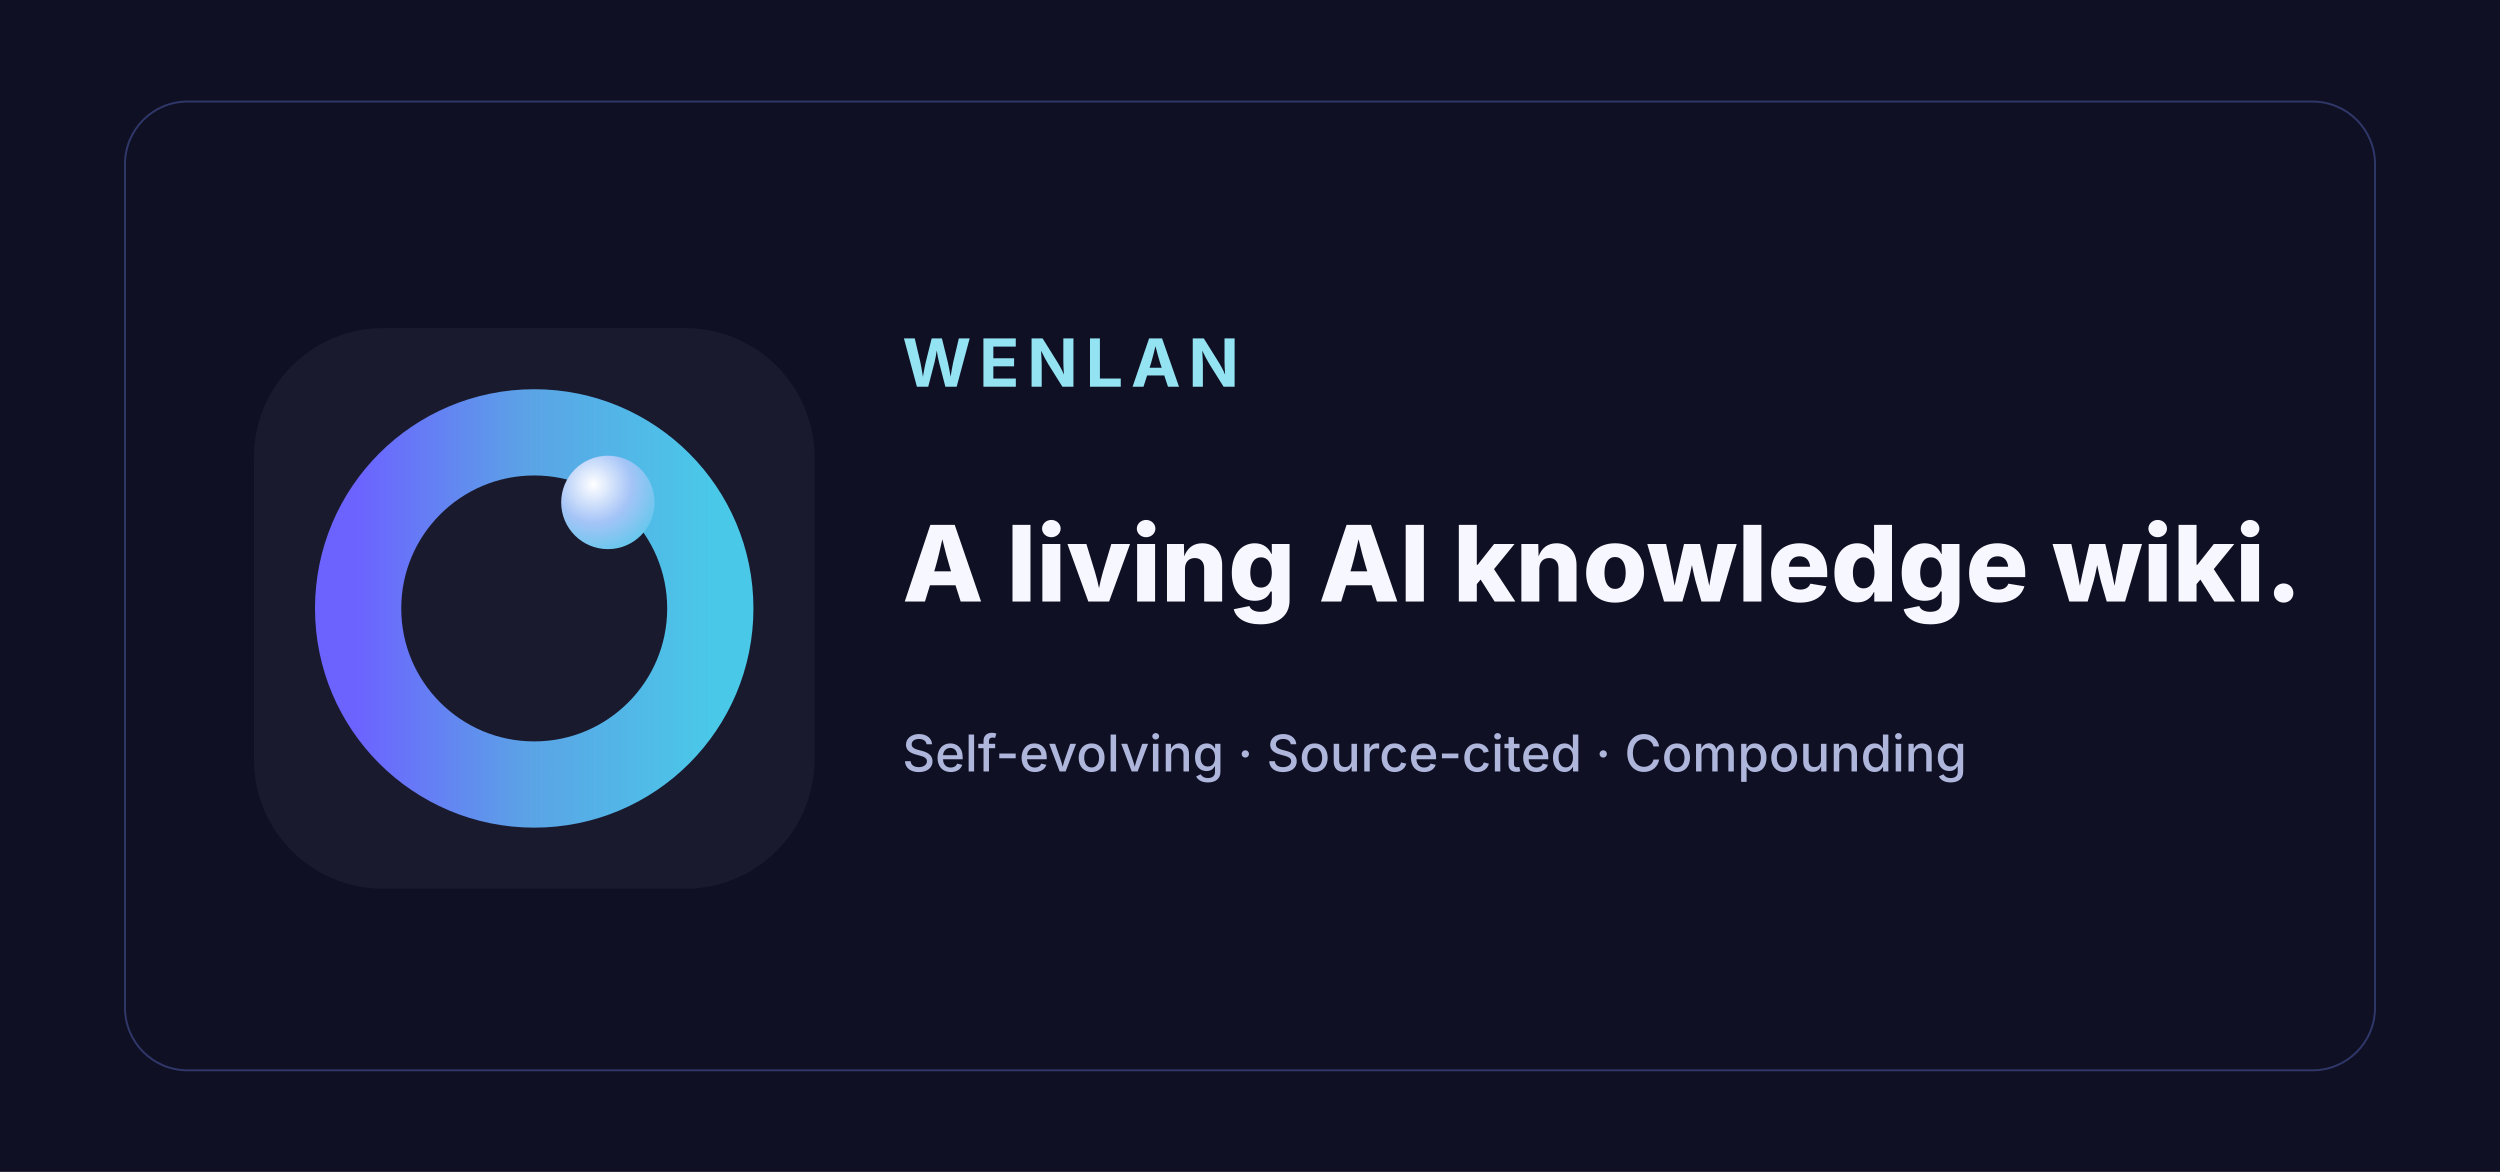
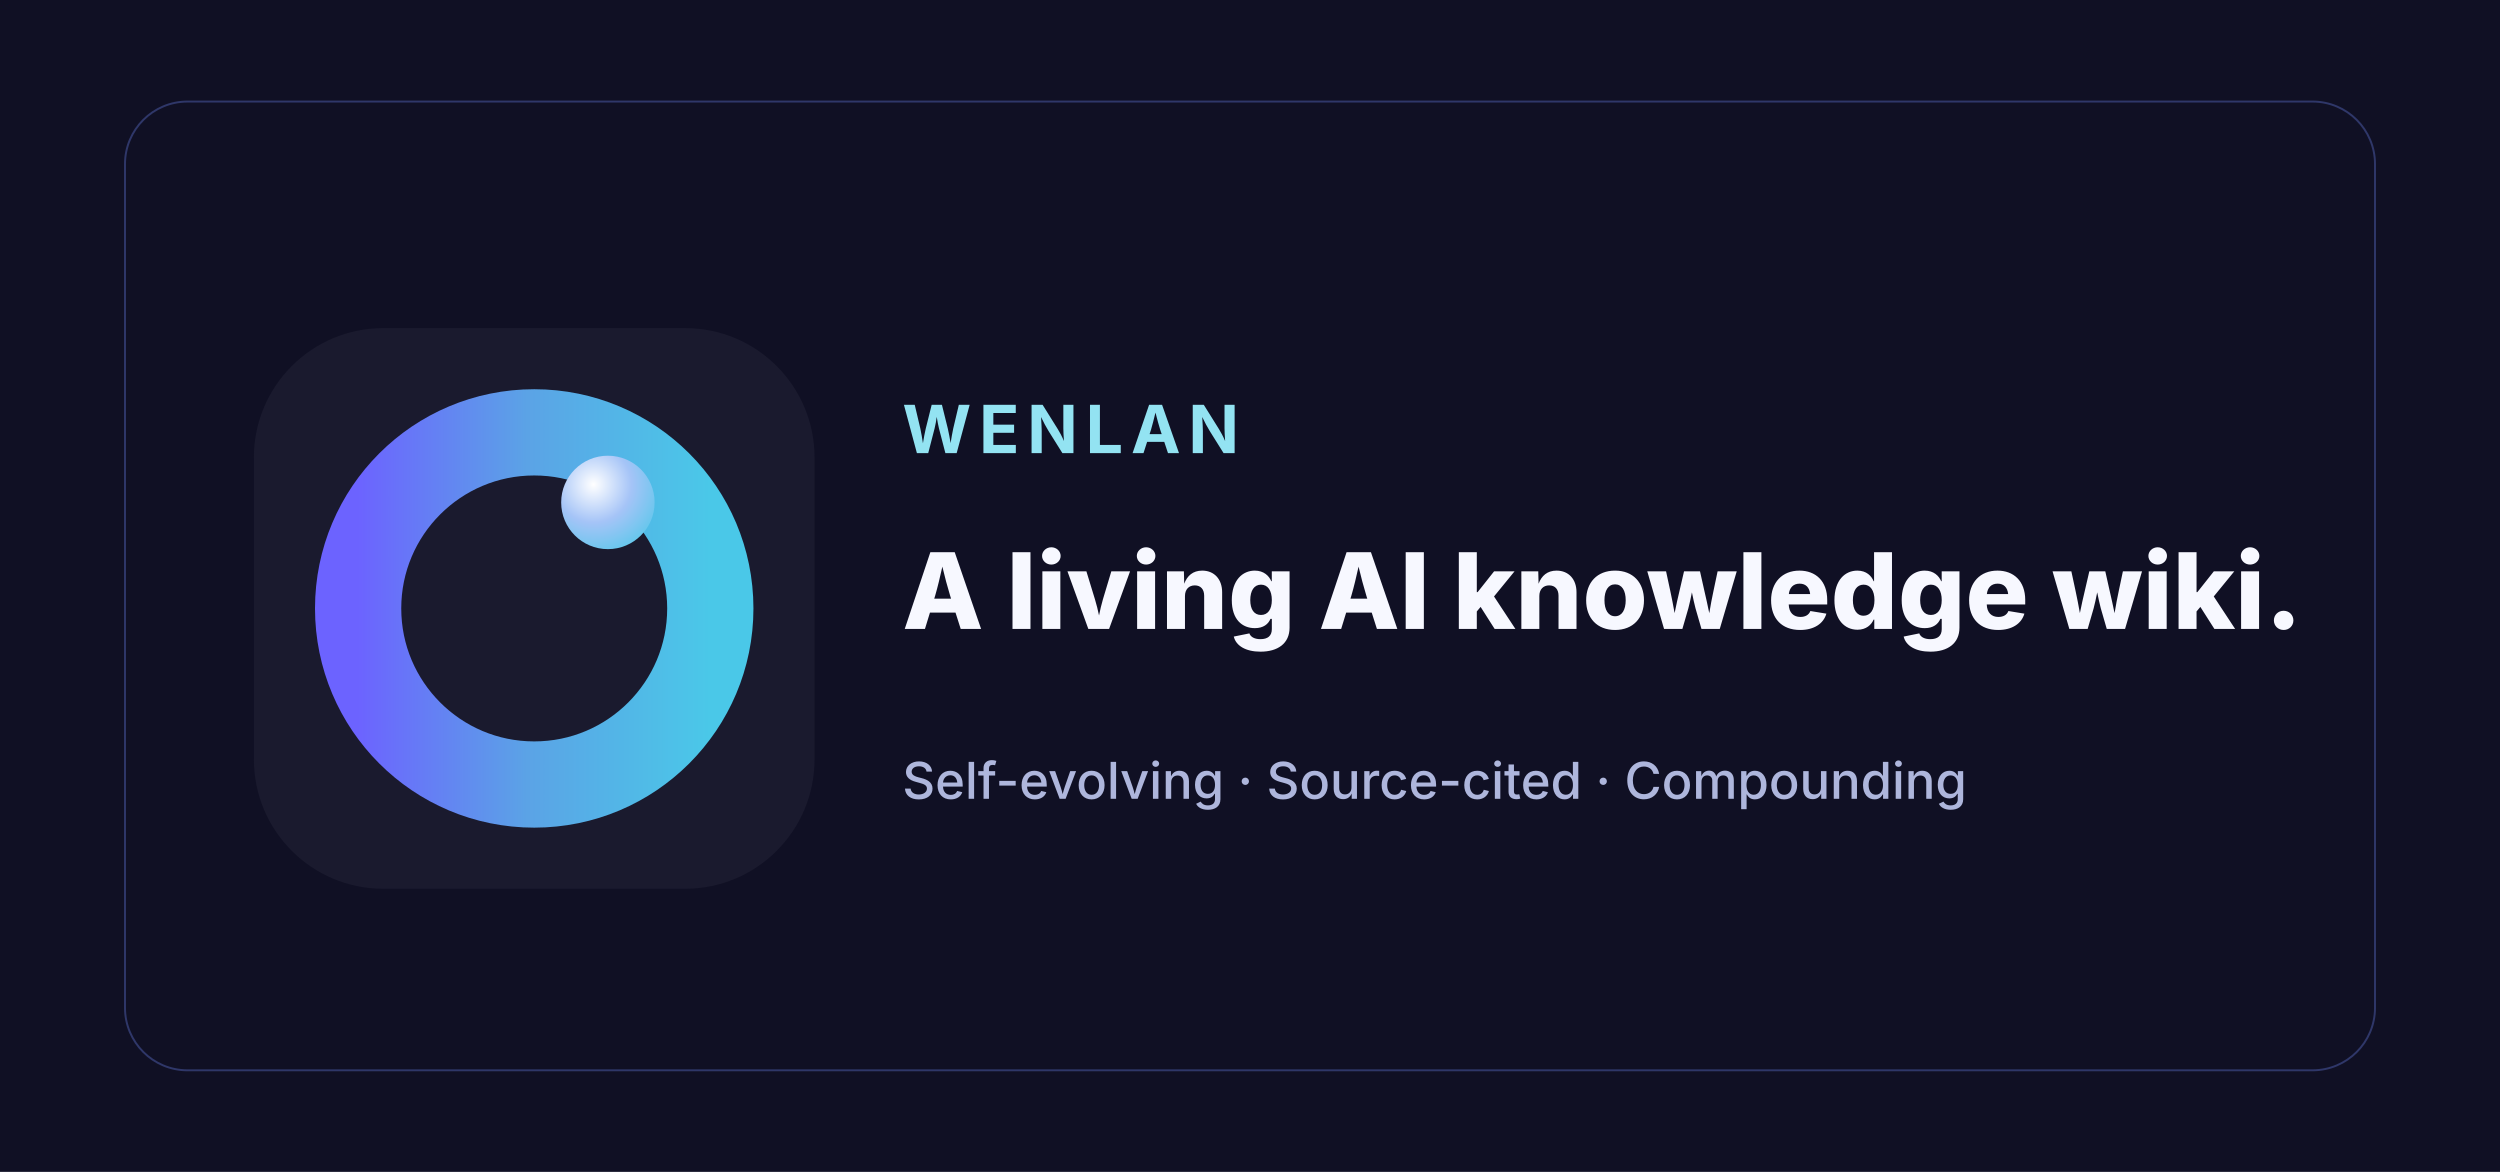
<svg xmlns="http://www.w3.org/2000/svg" width="1280" height="600" viewBox="0 0 1280 600" fill="none" role="img" aria-labelledby="title desc">
  <rect width="1280" height="600" fill="#101024" />
  <rect x="64" y="52" width="1152" height="496" rx="32" fill="#101024" stroke="#2F3769" />
  <g transform="translate(130 168) scale(0.92)">
    <rect width="312" height="312" rx="72" fill="#1A1A2E" />
    <circle cx="156" cy="156" r="98" stroke="url(#ring)" stroke-width="48" />
    <circle cx="197" cy="97" r="26" fill="url(#orb)" />
  </g>
-   <g transform="translate(462 180)">
+   <g transform="translate(462 214)">
    <text x="0" y="18" fill="#93E3F2" font-family="Inter, ui-sans-serif, system-ui, -apple-system, BlinkMacSystemFont, 'Segoe UI', sans-serif" font-size="34" font-weight="700" letter-spacing="4">
      WENLAN
    </text>
-     <text x="0" y="128" fill="#F7F8FF" font-family="Inter, ui-sans-serif, system-ui, -apple-system, BlinkMacSystemFont, 'Segoe UI', sans-serif" font-size="54" font-weight="760">
+     <text x="0" y="108" fill="#F7F8FF" font-family="Inter, ui-sans-serif, system-ui, -apple-system, BlinkMacSystemFont, 'Segoe UI', sans-serif" font-size="54" font-weight="760">
      A living AI knowledge wiki.
    </text>
-     <text x="0" y="215" fill="#AEB6DC" font-family="Inter, ui-sans-serif, system-ui, -apple-system, BlinkMacSystemFont, 'Segoe UI', sans-serif" font-size="26" font-weight="500">
+     <text x="0" y="195" fill="#AEB6DC" font-family="Inter, ui-sans-serif, system-ui, -apple-system, BlinkMacSystemFont, 'Segoe UI', sans-serif" font-size="26" font-weight="500">
      Self-evolving · Source-cited · Compounding
    </text>
  </g>
  <defs>
    <linearGradient id="ring" x1="58" y1="156" x2="254" y2="156" gradientUnits="userSpaceOnUse">
      <stop stop-color="#6C63FF" />
      <stop offset="0.48" stop-color="#5BA3E6" />
      <stop offset="1" stop-color="#4AC8E8" />
    </linearGradient>
    <radialGradient id="orb" cx="0" cy="0" r="1" gradientUnits="userSpaceOnUse" gradientTransform="translate(189 87) rotate(52) scale(47)">
      <stop stop-color="#FFFFFF" />
      <stop offset="0.45" stop-color="#A5C4F7" />
      <stop offset="1" stop-color="#4AC8E8" />
    </radialGradient>
  </defs>
</svg>
